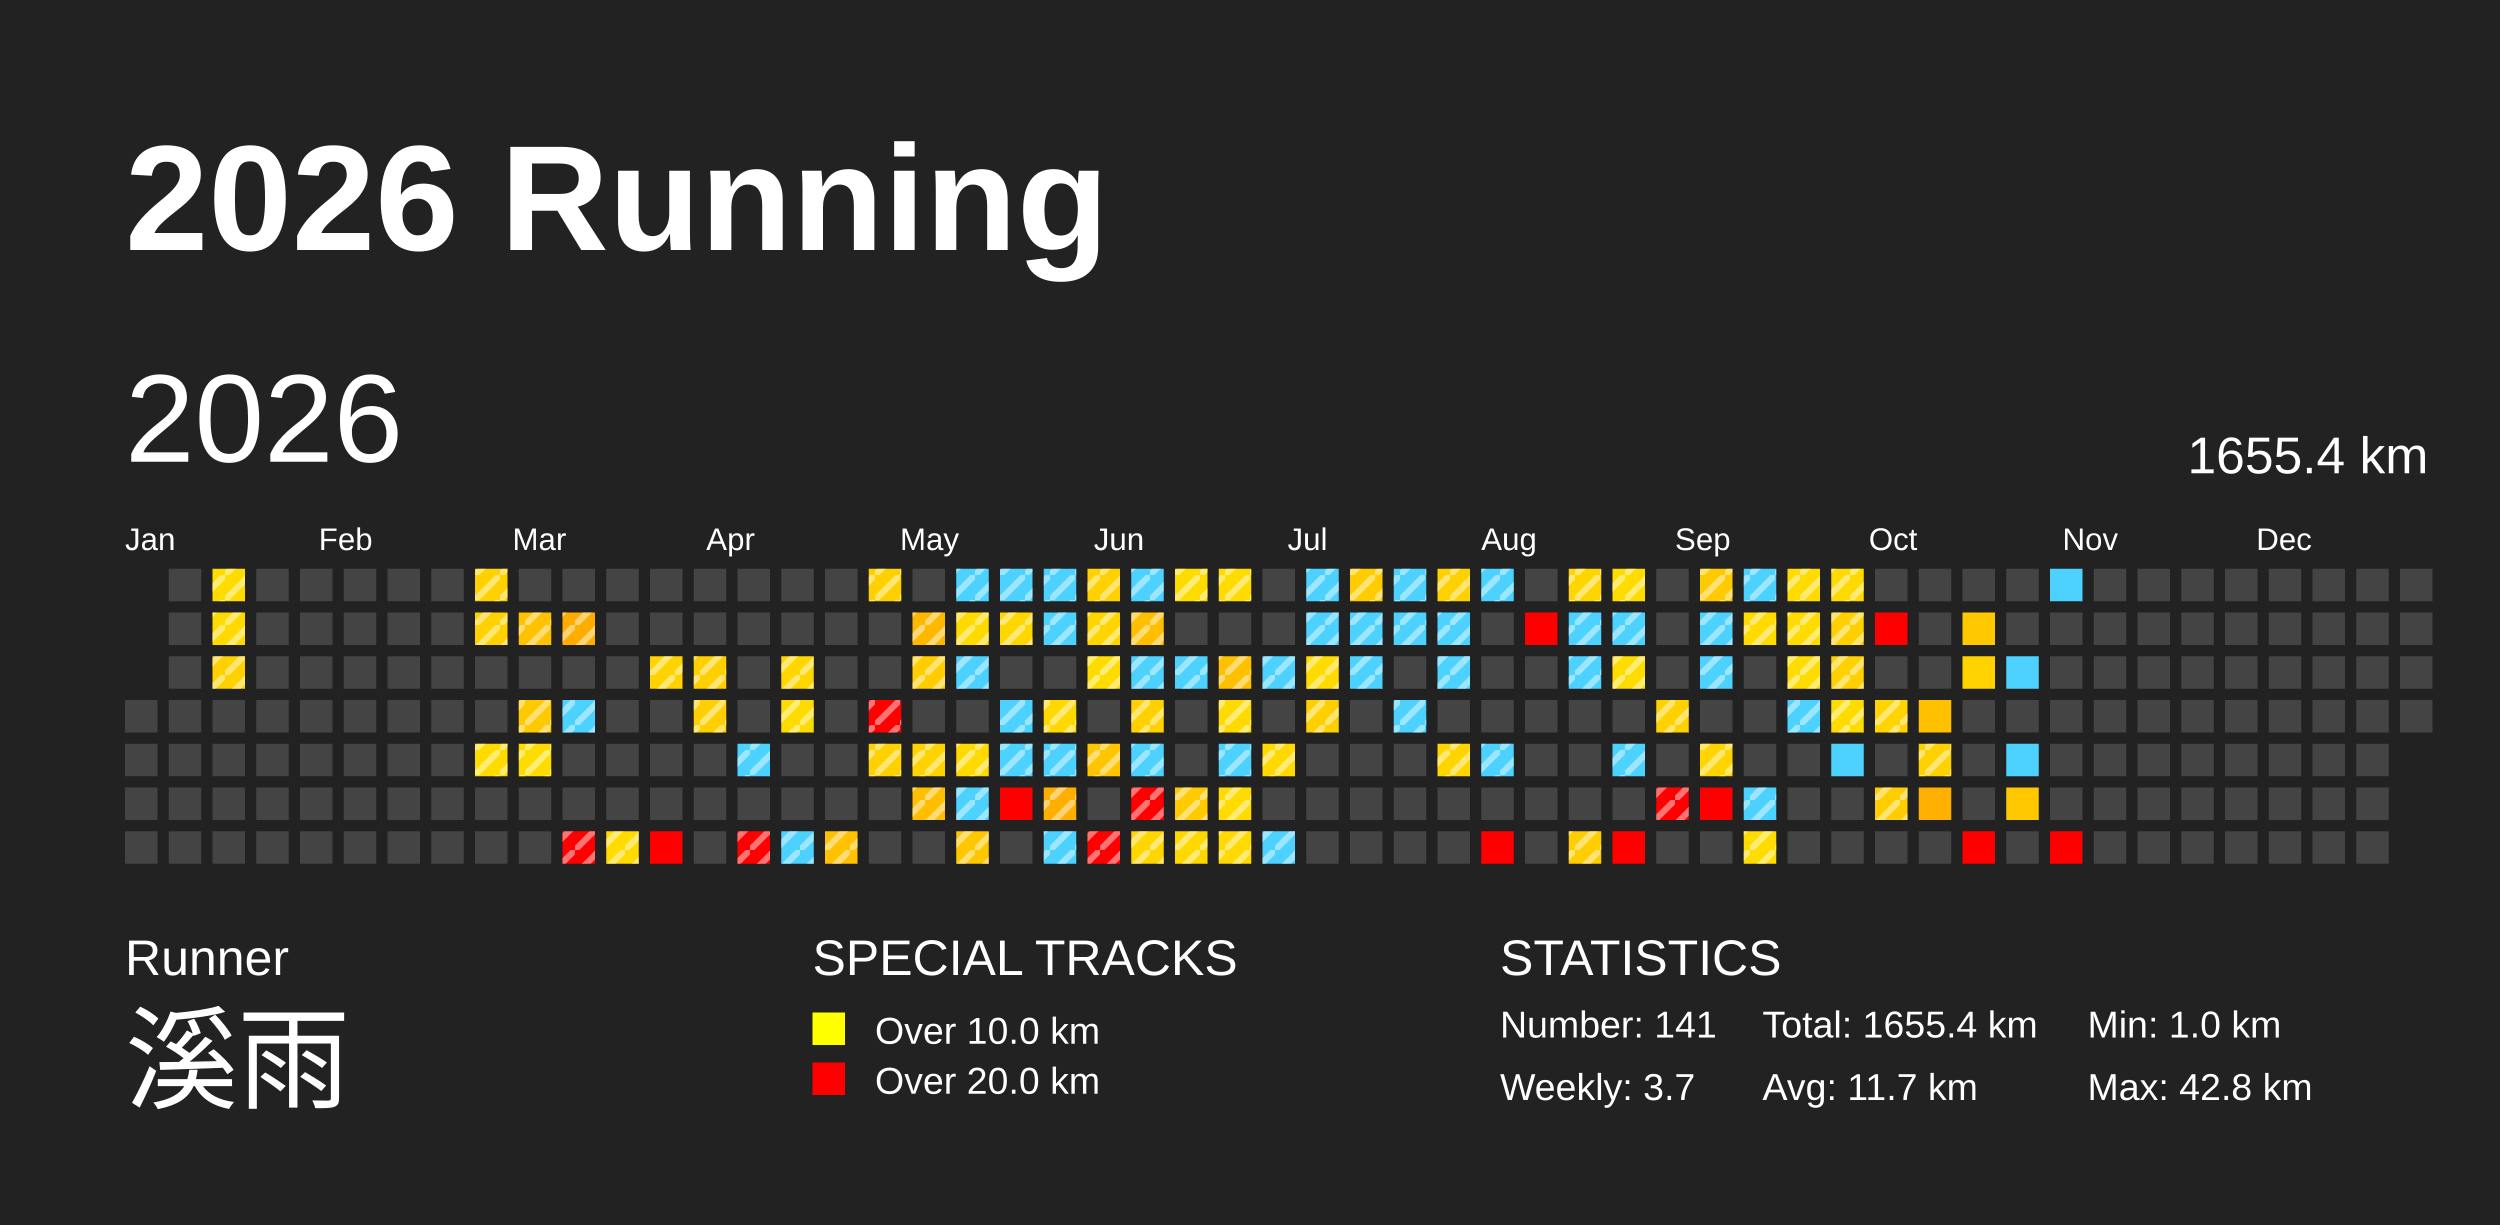
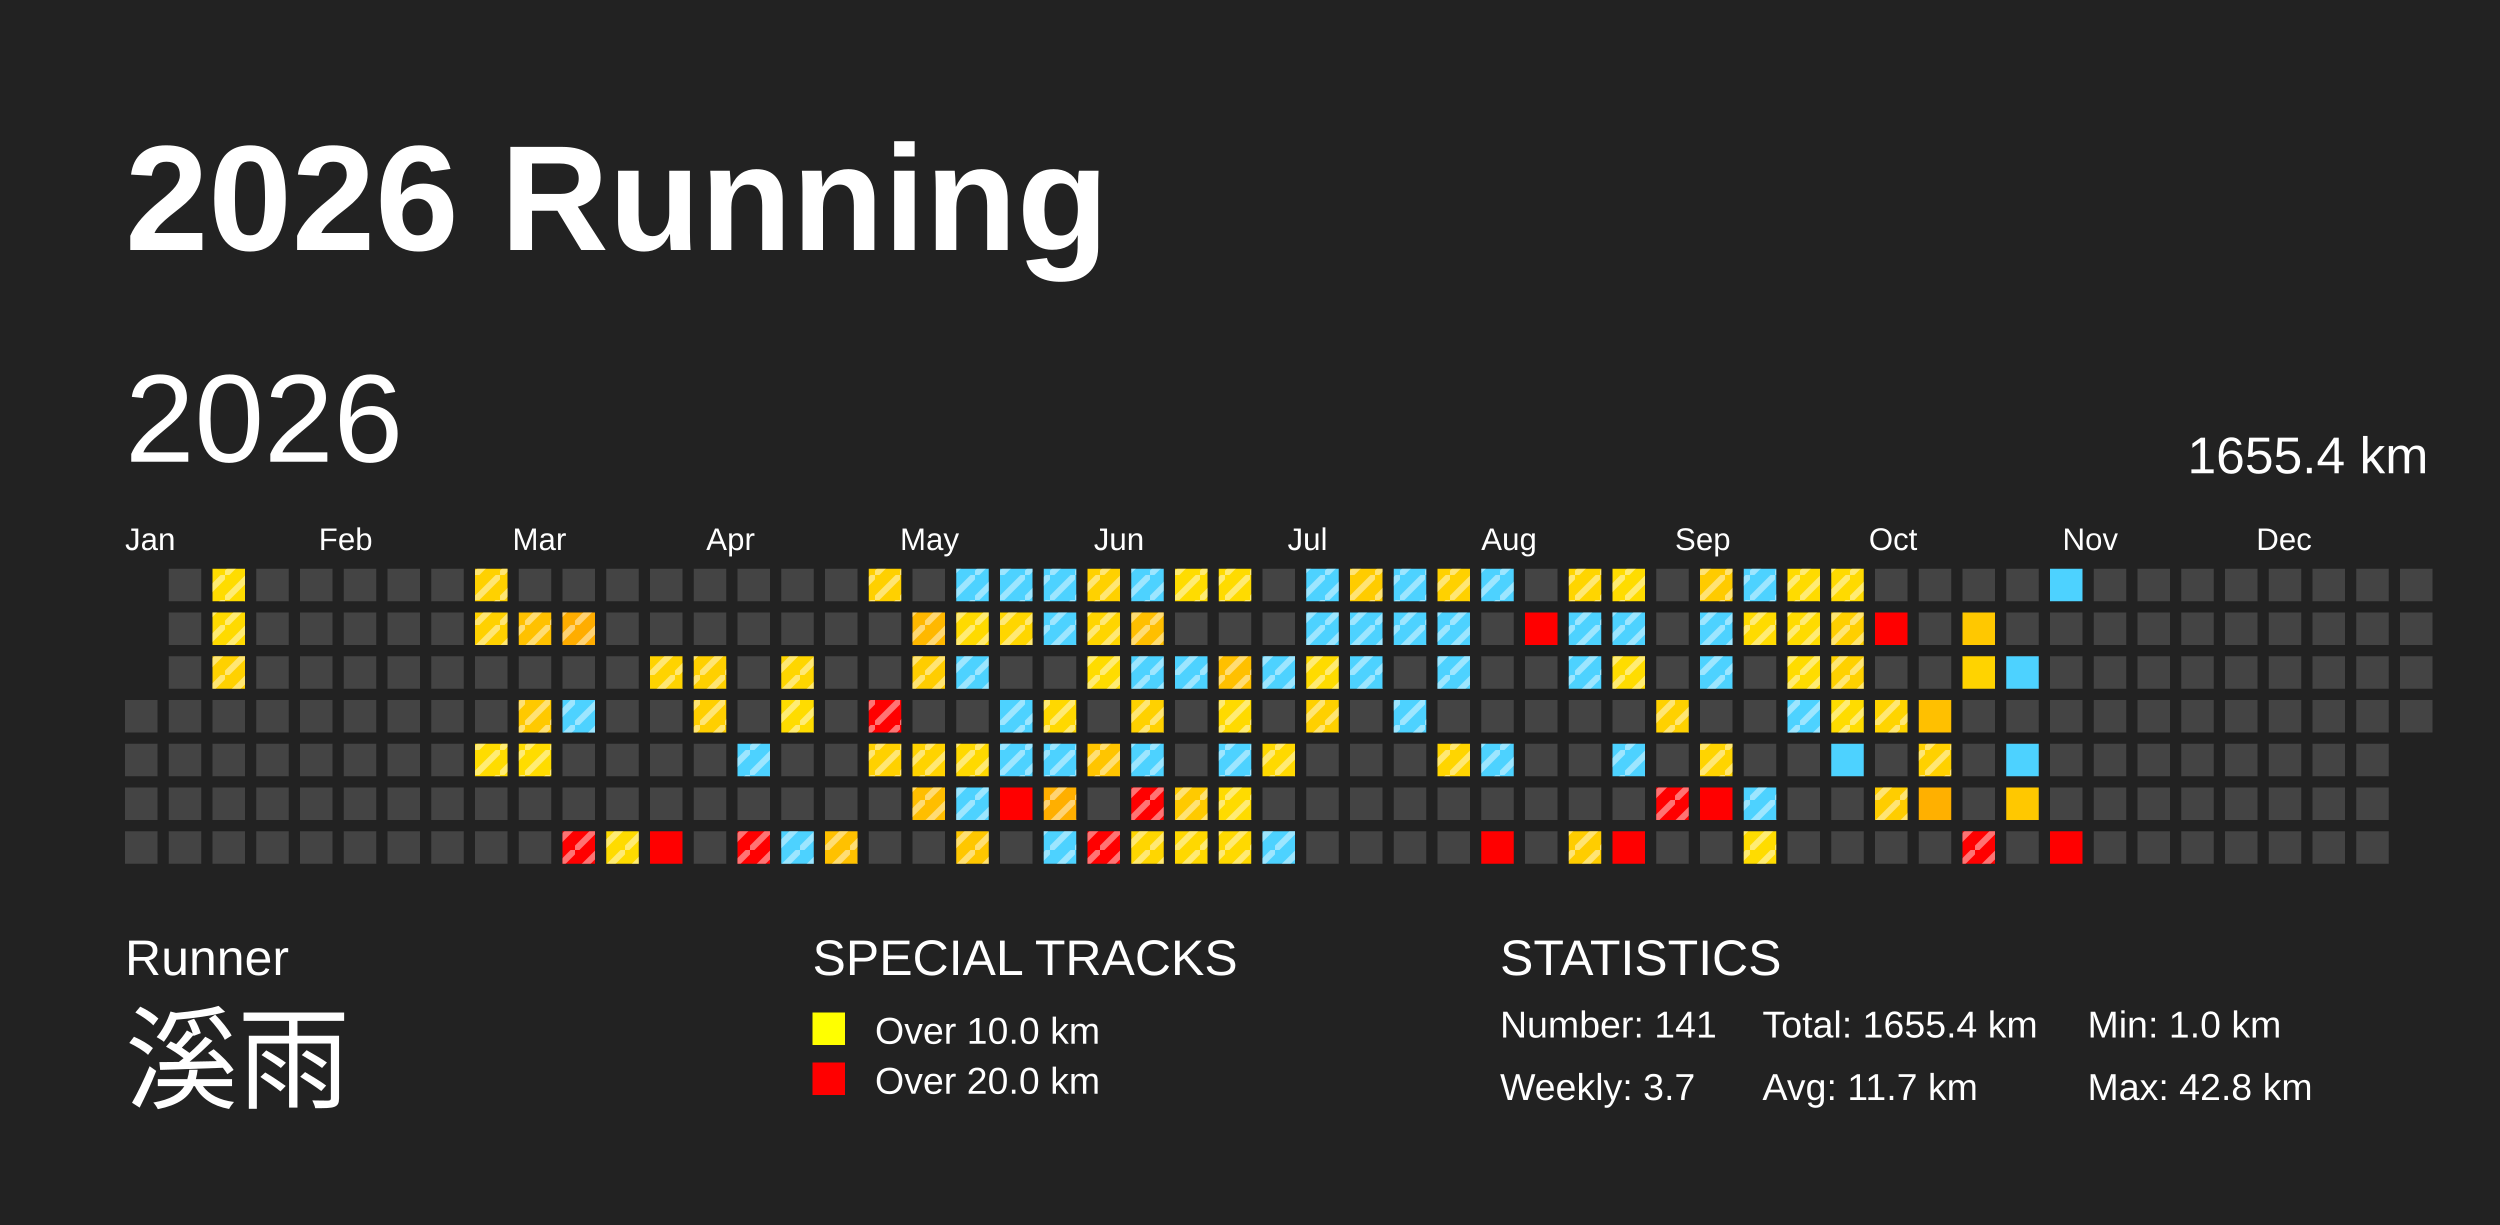
<svg xmlns="http://www.w3.org/2000/svg" baseProfile="full" height="98mm" version="1.1" viewBox="0,0,200,98" width="200mm">
  <defs>
    <pattern height="2" id="indoor-stripe" patternUnits="userSpaceOnUse" width="2">
      <line stroke="white" stroke-opacity="0.45" stroke-width="0.5" x1="0" x2="2" y1="2" y2="0" />
    </pattern>
  </defs>
  <rect fill="#222222" height="98" width="200" x="0" y="0" />
  <text fill="#FFFFFF" style="font-size:12px; font-family:Arial; font-weight:bold;" x="10" y="20">2026 Running</text>
  <text fill="#FFFFFF" style="font-size:4px; font-family:Arial" x="10" y="78">Runner</text>
  <text fill="#FFFFFF" style="font-size:9px; font-family:Arial" x="10" y="88">溪雨</text>
  <text fill="#FFFFFF" style="font-size:4px; font-family:Arial" x="65" y="78">SPECIAL TRACKS</text>
  <rect fill="yellow" height="2.6" width="2.6" x="65" y="81" />
  <text fill="#FFFFFF" style="font-size:3px; font-family:Arial" x="70" y="83.5">Over 10.0 km</text>
  <rect fill="red" height="2.6" width="2.6" x="65" y="85" />
  <text fill="#FFFFFF" style="font-size:3px; font-family:Arial" x="70" y="87.5">Over 20.0 km</text>
  <text fill="#FFFFFF" style="font-size:4px; font-family:Arial" x="120" y="78">STATISTICS</text>
  <text fill="#FFFFFF" style="font-size:3px; font-family:Arial" x="120" y="83">Number: 141</text>
  <text fill="#FFFFFF" style="font-size:3px; font-family:Arial" x="120" y="88">Weekly: 3.7</text>
  <text fill="#FFFFFF" style="font-size:3px; font-family:Arial" x="141" y="83">Total: 1655.4 km</text>
  <text fill="#FFFFFF" style="font-size:3px; font-family:Arial" x="141" y="88">Avg: 11.7 km</text>
  <text fill="#FFFFFF" style="font-size:3px; font-family:Arial" x="167" y="83">Min: 1.0 km</text>
  <text fill="#FFFFFF" style="font-size:3px; font-family:Arial" x="167" y="88">Max: 42.8 km</text>
  <text dominant-baseline="hanging" fill="#FFFFFF" style="font-size:10.0px; font-family:Arial;" x="10" y="30">2026</text>
  <text dominant-baseline="hanging" fill="#FFFFFF" style="font-size:4.125px; font-family:Arial;" x="175" y="35">1655.4 km</text>
  <text fill="#FFFFFF" style="font-size:2.5px; font-family:Arial" x="10.0" y="44">Jan</text>
  <text fill="#FFFFFF" style="font-size:2.5px; font-family:Arial" x="25.5" y="44">Feb</text>
  <text fill="#FFFFFF" style="font-size:2.5px; font-family:Arial" x="41.0" y="44">Mar</text>
  <text fill="#FFFFFF" style="font-size:2.5px; font-family:Arial" x="56.5" y="44">Apr</text>
  <text fill="#FFFFFF" style="font-size:2.5px; font-family:Arial" x="72.0" y="44">May</text>
  <text fill="#FFFFFF" style="font-size:2.5px; font-family:Arial" x="87.5" y="44">Jun</text>
  <text fill="#FFFFFF" style="font-size:2.5px; font-family:Arial" x="103.0" y="44">Jul</text>
  <text fill="#FFFFFF" style="font-size:2.5px; font-family:Arial" x="118.5" y="44">Aug</text>
  <text fill="#FFFFFF" style="font-size:2.5px; font-family:Arial" x="134.0" y="44">Sep</text>
  <text fill="#FFFFFF" style="font-size:2.5px; font-family:Arial" x="149.5" y="44">Oct</text>
  <text fill="#FFFFFF" style="font-size:2.5px; font-family:Arial" x="165.0" y="44">Nov</text>
  <text fill="#FFFFFF" style="font-size:2.5px; font-family:Arial" x="180.5" y="44">Dec</text>
  <rect fill="#444444" height="2.6" width="2.6" x="10.0" y="56.0" />
  <rect fill="#444444" height="2.6" width="2.6" x="10.0" y="59.5" />
  <rect fill="#444444" height="2.6" width="2.6" x="10.0" y="63.0" />
  <rect fill="#444444" height="2.6" width="2.6" x="10.0" y="66.5" />
  <rect fill="#444444" height="2.6" width="2.6" x="13.5" y="45.5" />
  <rect fill="#444444" height="2.6" width="2.6" x="13.5" y="49.0" />
  <rect fill="#444444" height="2.6" width="2.6" x="13.5" y="52.5" />
  <rect fill="#444444" height="2.6" width="2.6" x="13.5" y="56.0" />
  <rect fill="#444444" height="2.6" width="2.6" x="13.5" y="59.5" />
  <rect fill="#444444" height="2.6" width="2.6" x="13.5" y="63.0" />
  <rect fill="#444444" height="2.6" width="2.6" x="13.5" y="66.5" />
  <rect fill="#ffdc00" height="2.6" width="2.6" x="17.0" y="45.5" />
  <rect fill="url(#indoor-stripe)" height="2.6" style="pointer-events: none;" width="2.6" x="17.0" y="45.5" />
  <rect fill="#ffda00" height="2.6" width="2.6" x="17.0" y="49.0" />
  <rect fill="url(#indoor-stripe)" height="2.6" style="pointer-events: none;" width="2.6" x="17.0" y="49.0" />
  <rect fill="#ffd100" height="2.6" width="2.6" x="17.0" y="52.5" />
  <rect fill="url(#indoor-stripe)" height="2.6" style="pointer-events: none;" width="2.6" x="17.0" y="52.5" />
  <rect fill="#444444" height="2.6" width="2.6" x="17.0" y="56.0" />
  <rect fill="#444444" height="2.6" width="2.6" x="17.0" y="59.5" />
  <rect fill="#444444" height="2.6" width="2.6" x="17.0" y="63.0" />
  <rect fill="#444444" height="2.6" width="2.6" x="17.0" y="66.5" />
  <rect fill="#444444" height="2.6" width="2.6" x="20.5" y="45.5" />
  <rect fill="#444444" height="2.6" width="2.6" x="20.5" y="49.0" />
  <rect fill="#444444" height="2.6" width="2.6" x="20.5" y="52.5" />
  <rect fill="#444444" height="2.6" width="2.6" x="20.5" y="56.0" />
  <rect fill="#444444" height="2.6" width="2.6" x="20.5" y="59.5" />
  <rect fill="#444444" height="2.6" width="2.6" x="20.5" y="63.0" />
  <rect fill="#444444" height="2.6" width="2.6" x="20.5" y="66.5" />
  <rect fill="#444444" height="2.6" width="2.6" x="24.0" y="45.5" />
  <rect fill="#444444" height="2.6" width="2.6" x="24.0" y="49.0" />
  <rect fill="#444444" height="2.6" width="2.6" x="24.0" y="52.5" />
  <rect fill="#444444" height="2.6" width="2.6" x="24.0" y="56.0" />
  <rect fill="#444444" height="2.6" width="2.6" x="24.0" y="59.5" />
  <rect fill="#444444" height="2.6" width="2.6" x="24.0" y="63.0" />
  <rect fill="#444444" height="2.6" width="2.6" x="24.0" y="66.5" />
  <rect fill="#444444" height="2.6" width="2.6" x="27.5" y="45.5" />
  <rect fill="#444444" height="2.6" width="2.6" x="27.5" y="49.0" />
  <rect fill="#444444" height="2.6" width="2.6" x="27.5" y="52.5" />
  <rect fill="#444444" height="2.6" width="2.6" x="27.5" y="56.0" />
  <rect fill="#444444" height="2.6" width="2.6" x="27.5" y="59.5" />
  <rect fill="#444444" height="2.6" width="2.6" x="27.5" y="63.0" />
  <rect fill="#444444" height="2.6" width="2.6" x="27.5" y="66.5" />
  <rect fill="#444444" height="2.6" width="2.6" x="31.0" y="45.5" />
  <rect fill="#444444" height="2.6" width="2.6" x="31.0" y="49.0" />
  <rect fill="#444444" height="2.6" width="2.6" x="31.0" y="52.5" />
  <rect fill="#444444" height="2.6" width="2.6" x="31.0" y="56.0" />
  <rect fill="#444444" height="2.6" width="2.6" x="31.0" y="59.5" />
  <rect fill="#444444" height="2.6" width="2.6" x="31.0" y="63.0" />
  <rect fill="#444444" height="2.6" width="2.6" x="31.0" y="66.5" />
  <rect fill="#444444" height="2.6" width="2.6" x="34.5" y="45.5" />
  <rect fill="#444444" height="2.6" width="2.6" x="34.5" y="49.0" />
  <rect fill="#444444" height="2.6" width="2.6" x="34.5" y="52.5" />
  <rect fill="#444444" height="2.6" width="2.6" x="34.5" y="56.0" />
  <rect fill="#444444" height="2.6" width="2.6" x="34.5" y="59.5" />
  <rect fill="#444444" height="2.6" width="2.6" x="34.5" y="63.0" />
  <rect fill="#444444" height="2.6" width="2.6" x="34.5" y="66.5" />
  <rect fill="#ffd100" height="2.6" width="2.6" x="38.0" y="45.5" />
  <rect fill="url(#indoor-stripe)" height="2.6" style="pointer-events: none;" width="2.6" x="38.0" y="45.5" />
  <rect fill="#ffd100" height="2.6" width="2.6" x="38.0" y="49.0" />
  <rect fill="url(#indoor-stripe)" height="2.6" style="pointer-events: none;" width="2.6" x="38.0" y="49.0" />
  <rect fill="#444444" height="2.6" width="2.6" x="38.0" y="52.5" />
  <rect fill="#444444" height="2.6" width="2.6" x="38.0" y="56.0" />
  <rect fill="#ffdc00" height="2.6" width="2.6" x="38.0" y="59.5" />
  <rect fill="url(#indoor-stripe)" height="2.6" style="pointer-events: none;" width="2.6" x="38.0" y="59.5" />
  <rect fill="#444444" height="2.6" width="2.6" x="38.0" y="63.0" />
  <rect fill="#444444" height="2.6" width="2.6" x="38.0" y="66.5" />
  <rect fill="#444444" height="2.6" width="2.6" x="41.5" y="45.5" />
  <rect fill="#ffc100" height="2.6" width="2.6" x="41.5" y="49.0" />
  <rect fill="url(#indoor-stripe)" height="2.6" style="pointer-events: none;" width="2.6" x="41.5" y="49.0" />
  <rect fill="#444444" height="2.6" width="2.6" x="41.5" y="52.5" />
  <rect fill="#ffc900" height="2.6" width="2.6" x="41.5" y="56.0" />
  <rect fill="url(#indoor-stripe)" height="2.6" style="pointer-events: none;" width="2.6" x="41.5" y="56.0" />
  <rect fill="#ffdc00" height="2.6" width="2.6" x="41.5" y="59.5" />
  <rect fill="url(#indoor-stripe)" height="2.6" style="pointer-events: none;" width="2.6" x="41.5" y="59.5" />
  <rect fill="#444444" height="2.6" width="2.6" x="41.5" y="63.0" />
  <rect fill="#444444" height="2.6" width="2.6" x="41.5" y="66.5" />
  <rect fill="#444444" height="2.6" width="2.6" x="45.0" y="45.5" />
  <rect fill="#ffad00" height="2.6" width="2.6" x="45.0" y="49.0" />
  <rect fill="url(#indoor-stripe)" height="2.6" style="pointer-events: none;" width="2.6" x="45.0" y="49.0" />
  <rect fill="#444444" height="2.6" width="2.6" x="45.0" y="52.5" />
  <rect fill="#4dd2ff" height="2.6" width="2.6" x="45.0" y="56.0" />
  <rect fill="url(#indoor-stripe)" height="2.6" style="pointer-events: none;" width="2.6" x="45.0" y="56.0" />
  <rect fill="#444444" height="2.6" width="2.6" x="45.0" y="59.5" />
  <rect fill="#444444" height="2.6" width="2.6" x="45.0" y="63.0" />
  <rect fill="red" height="2.6" width="2.6" x="45.0" y="66.5" />
  <rect fill="url(#indoor-stripe)" height="2.6" style="pointer-events: none;" width="2.6" x="45.0" y="66.5" />
  <rect fill="#444444" height="2.6" width="2.6" x="48.5" y="45.5" />
  <rect fill="#444444" height="2.6" width="2.6" x="48.5" y="49.0" />
  <rect fill="#444444" height="2.6" width="2.6" x="48.5" y="52.5" />
  <rect fill="#444444" height="2.6" width="2.6" x="48.5" y="56.0" />
  <rect fill="#444444" height="2.6" width="2.6" x="48.5" y="59.5" />
  <rect fill="#444444" height="2.6" width="2.6" x="48.5" y="63.0" />
  <rect fill="#ffdb00" height="2.6" width="2.6" x="48.5" y="66.5" />
  <rect fill="url(#indoor-stripe)" height="2.6" style="pointer-events: none;" width="2.6" x="48.5" y="66.5" />
  <rect fill="#444444" height="2.6" width="2.6" x="52.0" y="45.5" />
  <rect fill="#444444" height="2.6" width="2.6" x="52.0" y="49.0" />
  <rect fill="#ffd300" height="2.6" width="2.6" x="52.0" y="52.5" />
  <rect fill="url(#indoor-stripe)" height="2.6" style="pointer-events: none;" width="2.6" x="52.0" y="52.5" />
  <rect fill="#444444" height="2.6" width="2.6" x="52.0" y="56.0" />
  <rect fill="#444444" height="2.6" width="2.6" x="52.0" y="59.5" />
  <rect fill="#444444" height="2.6" width="2.6" x="52.0" y="63.0" />
  <rect fill="red" height="2.6" width="2.6" x="52.0" y="66.5" />
  <rect fill="#444444" height="2.6" width="2.6" x="55.5" y="45.5" />
  <rect fill="#444444" height="2.6" width="2.6" x="55.5" y="49.0" />
  <rect fill="#ffd000" height="2.6" width="2.6" x="55.5" y="52.5" />
  <rect fill="url(#indoor-stripe)" height="2.6" style="pointer-events: none;" width="2.6" x="55.5" y="52.5" />
  <rect fill="#ffcf00" height="2.6" width="2.6" x="55.5" y="56.0" />
  <rect fill="url(#indoor-stripe)" height="2.6" style="pointer-events: none;" width="2.6" x="55.5" y="56.0" />
  <rect fill="#444444" height="2.6" width="2.6" x="55.5" y="59.5" />
  <rect fill="#444444" height="2.6" width="2.6" x="55.5" y="63.0" />
  <rect fill="#444444" height="2.6" width="2.6" x="55.5" y="66.5" />
  <rect fill="#444444" height="2.6" width="2.6" x="59.0" y="45.5" />
  <rect fill="#444444" height="2.6" width="2.6" x="59.0" y="49.0" />
  <rect fill="#444444" height="2.6" width="2.6" x="59.0" y="52.5" />
  <rect fill="#444444" height="2.6" width="2.6" x="59.0" y="56.0" />
  <rect fill="#4dd2ff" height="2.6" width="2.6" x="59.0" y="59.5" />
  <rect fill="url(#indoor-stripe)" height="2.6" style="pointer-events: none;" width="2.6" x="59.0" y="59.5" />
  <rect fill="#444444" height="2.6" width="2.6" x="59.0" y="63.0" />
  <rect fill="red" height="2.6" width="2.6" x="59.0" y="66.5" />
  <rect fill="url(#indoor-stripe)" height="2.6" style="pointer-events: none;" width="2.6" x="59.0" y="66.5" />
  <rect fill="#444444" height="2.6" width="2.6" x="62.5" y="45.5" />
  <rect fill="#444444" height="2.6" width="2.6" x="62.5" y="49.0" />
  <rect fill="#ffd600" height="2.6" width="2.6" x="62.5" y="52.5" />
  <rect fill="url(#indoor-stripe)" height="2.6" style="pointer-events: none;" width="2.6" x="62.5" y="52.5" />
  <rect fill="#ffdc00" height="2.6" width="2.6" x="62.5" y="56.0" />
  <rect fill="url(#indoor-stripe)" height="2.6" style="pointer-events: none;" width="2.6" x="62.5" y="56.0" />
  <rect fill="#444444" height="2.6" width="2.6" x="62.5" y="59.5" />
  <rect fill="#444444" height="2.6" width="2.6" x="62.5" y="63.0" />
  <rect fill="#4dd2ff" height="2.6" width="2.6" x="62.5" y="66.5" />
  <rect fill="url(#indoor-stripe)" height="2.6" style="pointer-events: none;" width="2.6" x="62.5" y="66.5" />
  <rect fill="#444444" height="2.6" width="2.6" x="66.0" y="45.5" />
  <rect fill="#444444" height="2.6" width="2.6" x="66.0" y="49.0" />
  <rect fill="#444444" height="2.6" width="2.6" x="66.0" y="52.5" />
  <rect fill="#444444" height="2.6" width="2.6" x="66.0" y="56.0" />
  <rect fill="#444444" height="2.6" width="2.6" x="66.0" y="59.5" />
  <rect fill="#444444" height="2.6" width="2.6" x="66.0" y="63.0" />
  <rect fill="#ffc100" height="2.6" width="2.6" x="66.0" y="66.5" />
  <rect fill="url(#indoor-stripe)" height="2.6" style="pointer-events: none;" width="2.6" x="66.0" y="66.5" />
  <rect fill="#ffd000" height="2.6" width="2.6" x="69.5" y="45.5" />
  <rect fill="url(#indoor-stripe)" height="2.6" style="pointer-events: none;" width="2.6" x="69.5" y="45.5" />
  <rect fill="#444444" height="2.6" width="2.6" x="69.5" y="49.0" />
  <rect fill="#444444" height="2.6" width="2.6" x="69.5" y="52.5" />
  <rect fill="red" height="2.6" width="2.6" x="69.5" y="56.0" />
  <rect fill="url(#indoor-stripe)" height="2.6" style="pointer-events: none;" width="2.6" x="69.5" y="56.0" />
  <rect fill="#ffd100" height="2.6" width="2.6" x="69.5" y="59.5" />
  <rect fill="url(#indoor-stripe)" height="2.6" style="pointer-events: none;" width="2.6" x="69.5" y="59.5" />
  <rect fill="#444444" height="2.6" width="2.6" x="69.5" y="63.0" />
  <rect fill="#444444" height="2.6" width="2.6" x="69.5" y="66.5" />
  <rect fill="#444444" height="2.6" width="2.6" x="73.0" y="45.5" />
  <rect fill="#ffb800" height="2.6" width="2.6" x="73.0" y="49.0" />
  <rect fill="url(#indoor-stripe)" height="2.6" style="pointer-events: none;" width="2.6" x="73.0" y="49.0" />
  <rect fill="#ffcd00" height="2.6" width="2.6" x="73.0" y="52.5" />
  <rect fill="url(#indoor-stripe)" height="2.6" style="pointer-events: none;" width="2.6" x="73.0" y="52.5" />
  <rect fill="#444444" height="2.6" width="2.6" x="73.0" y="56.0" />
  <rect fill="#ffd300" height="2.6" width="2.6" x="73.0" y="59.5" />
  <rect fill="url(#indoor-stripe)" height="2.6" style="pointer-events: none;" width="2.6" x="73.0" y="59.5" />
  <rect fill="#ffbe00" height="2.6" width="2.6" x="73.0" y="63.0" />
  <rect fill="url(#indoor-stripe)" height="2.6" style="pointer-events: none;" width="2.6" x="73.0" y="63.0" />
  <rect fill="#444444" height="2.6" width="2.6" x="73.0" y="66.5" />
  <rect fill="#4dd2ff" height="2.6" width="2.6" x="76.5" y="45.5" />
  <rect fill="url(#indoor-stripe)" height="2.6" style="pointer-events: none;" width="2.6" x="76.5" y="45.5" />
  <rect fill="#ffda00" height="2.6" width="2.6" x="76.5" y="49.0" />
  <rect fill="url(#indoor-stripe)" height="2.6" style="pointer-events: none;" width="2.6" x="76.5" y="49.0" />
  <rect fill="#4dd2ff" height="2.6" width="2.6" x="76.5" y="52.5" />
  <rect fill="url(#indoor-stripe)" height="2.6" style="pointer-events: none;" width="2.6" x="76.5" y="52.5" />
  <rect fill="#444444" height="2.6" width="2.6" x="76.5" y="56.0" />
  <rect fill="#ffd900" height="2.6" width="2.6" x="76.5" y="59.5" />
  <rect fill="url(#indoor-stripe)" height="2.6" style="pointer-events: none;" width="2.6" x="76.5" y="59.5" />
  <rect fill="#4dd2ff" height="2.6" width="2.6" x="76.5" y="63.0" />
  <rect fill="url(#indoor-stripe)" height="2.6" style="pointer-events: none;" width="2.6" x="76.5" y="63.0" />
  <rect fill="#ffc700" height="2.6" width="2.6" x="76.5" y="66.5" />
  <rect fill="url(#indoor-stripe)" height="2.6" style="pointer-events: none;" width="2.6" x="76.5" y="66.5" />
  <rect fill="#4dd2ff" height="2.6" width="2.6" x="80.0" y="45.5" />
  <rect fill="url(#indoor-stripe)" height="2.6" style="pointer-events: none;" width="2.6" x="80.0" y="45.5" />
  <rect fill="#ffd600" height="2.6" width="2.6" x="80.0" y="49.0" />
  <rect fill="url(#indoor-stripe)" height="2.6" style="pointer-events: none;" width="2.6" x="80.0" y="49.0" />
  <rect fill="#444444" height="2.6" width="2.6" x="80.0" y="52.5" />
  <rect fill="#4dd2ff" height="2.6" width="2.6" x="80.0" y="56.0" />
  <rect fill="url(#indoor-stripe)" height="2.6" style="pointer-events: none;" width="2.6" x="80.0" y="56.0" />
  <rect fill="#4dd2ff" height="2.6" width="2.6" x="80.0" y="59.5" />
  <rect fill="url(#indoor-stripe)" height="2.6" style="pointer-events: none;" width="2.6" x="80.0" y="59.5" />
  <rect fill="red" height="2.6" width="2.6" x="80.0" y="63.0" />
  <rect fill="#444444" height="2.6" width="2.6" x="80.0" y="66.5" />
  <rect fill="#4dd2ff" height="2.6" width="2.6" x="83.5" y="45.5" />
  <rect fill="url(#indoor-stripe)" height="2.6" style="pointer-events: none;" width="2.6" x="83.5" y="45.5" />
  <rect fill="#4dd2ff" height="2.6" width="2.6" x="83.5" y="49.0" />
  <rect fill="url(#indoor-stripe)" height="2.6" style="pointer-events: none;" width="2.6" x="83.5" y="49.0" />
  <rect fill="#444444" height="2.6" width="2.6" x="83.5" y="52.5" />
  <rect fill="#ffd800" height="2.6" width="2.6" x="83.5" y="56.0" />
  <rect fill="url(#indoor-stripe)" height="2.6" style="pointer-events: none;" width="2.6" x="83.5" y="56.0" />
  <rect fill="#4dd2ff" height="2.6" width="2.6" x="83.5" y="59.5" />
  <rect fill="url(#indoor-stripe)" height="2.6" style="pointer-events: none;" width="2.6" x="83.5" y="59.5" />
  <rect fill="#ffaf00" height="2.6" width="2.6" x="83.5" y="63.0" />
  <rect fill="url(#indoor-stripe)" height="2.6" style="pointer-events: none;" width="2.6" x="83.5" y="63.0" />
  <rect fill="#4dd2ff" height="2.6" width="2.6" x="83.5" y="66.5" />
  <rect fill="url(#indoor-stripe)" height="2.6" style="pointer-events: none;" width="2.6" x="83.5" y="66.5" />
  <rect fill="#ffd100" height="2.6" width="2.6" x="87.0" y="45.5" />
  <rect fill="url(#indoor-stripe)" height="2.6" style="pointer-events: none;" width="2.6" x="87.0" y="45.5" />
  <rect fill="#ffd500" height="2.6" width="2.6" x="87.0" y="49.0" />
  <rect fill="url(#indoor-stripe)" height="2.6" style="pointer-events: none;" width="2.6" x="87.0" y="49.0" />
  <rect fill="#ffdc00" height="2.6" width="2.6" x="87.0" y="52.5" />
  <rect fill="url(#indoor-stripe)" height="2.6" style="pointer-events: none;" width="2.6" x="87.0" y="52.5" />
  <rect fill="#444444" height="2.6" width="2.6" x="87.0" y="56.0" />
  <rect fill="#ffc500" height="2.6" width="2.6" x="87.0" y="59.5" />
  <rect fill="url(#indoor-stripe)" height="2.6" style="pointer-events: none;" width="2.6" x="87.0" y="59.5" />
  <rect fill="#444444" height="2.6" width="2.6" x="87.0" y="63.0" />
  <rect fill="red" height="2.6" width="2.6" x="87.0" y="66.5" />
  <rect fill="url(#indoor-stripe)" height="2.6" style="pointer-events: none;" width="2.6" x="87.0" y="66.5" />
  <rect fill="#4dd2ff" height="2.6" width="2.6" x="90.5" y="45.5" />
  <rect fill="url(#indoor-stripe)" height="2.6" style="pointer-events: none;" width="2.6" x="90.5" y="45.5" />
  <rect fill="#ffbf00" height="2.6" width="2.6" x="90.5" y="49.0" />
  <rect fill="url(#indoor-stripe)" height="2.6" style="pointer-events: none;" width="2.6" x="90.5" y="49.0" />
  <rect fill="#4dd2ff" height="2.6" width="2.6" x="90.5" y="52.5" />
  <rect fill="url(#indoor-stripe)" height="2.6" style="pointer-events: none;" width="2.6" x="90.5" y="52.5" />
  <rect fill="#ffd100" height="2.6" width="2.6" x="90.5" y="56.0" />
  <rect fill="url(#indoor-stripe)" height="2.6" style="pointer-events: none;" width="2.6" x="90.5" y="56.0" />
  <rect fill="#4dd2ff" height="2.6" width="2.6" x="90.5" y="59.5" />
  <rect fill="url(#indoor-stripe)" height="2.6" style="pointer-events: none;" width="2.6" x="90.5" y="59.5" />
  <rect fill="red" height="2.6" width="2.6" x="90.5" y="63.0" />
  <rect fill="url(#indoor-stripe)" height="2.6" style="pointer-events: none;" width="2.6" x="90.5" y="63.0" />
  <rect fill="#ffd600" height="2.6" width="2.6" x="90.5" y="66.5" />
  <rect fill="url(#indoor-stripe)" height="2.6" style="pointer-events: none;" width="2.6" x="90.5" y="66.5" />
  <rect fill="#ffdc00" height="2.6" width="2.6" x="94.0" y="45.5" />
  <rect fill="url(#indoor-stripe)" height="2.6" style="pointer-events: none;" width="2.6" x="94.0" y="45.5" />
  <rect fill="#444444" height="2.6" width="2.6" x="94.0" y="49.0" />
  <rect fill="#4dd2ff" height="2.6" width="2.6" x="94.0" y="52.5" />
  <rect fill="url(#indoor-stripe)" height="2.6" style="pointer-events: none;" width="2.6" x="94.0" y="52.5" />
  <rect fill="#444444" height="2.6" width="2.6" x="94.0" y="56.0" />
  <rect fill="#444444" height="2.6" width="2.6" x="94.0" y="59.5" />
  <rect fill="#ffca00" height="2.6" width="2.6" x="94.0" y="63.0" />
  <rect fill="url(#indoor-stripe)" height="2.6" style="pointer-events: none;" width="2.6" x="94.0" y="63.0" />
  <rect fill="#ffd800" height="2.6" width="2.6" x="94.0" y="66.5" />
  <rect fill="url(#indoor-stripe)" height="2.6" style="pointer-events: none;" width="2.6" x="94.0" y="66.5" />
  <rect fill="#ffdb00" height="2.6" width="2.6" x="97.5" y="45.5" />
  <rect fill="url(#indoor-stripe)" height="2.6" style="pointer-events: none;" width="2.6" x="97.5" y="45.5" />
  <rect fill="#444444" height="2.6" width="2.6" x="97.5" y="49.0" />
  <rect fill="#ffc000" height="2.6" width="2.6" x="97.5" y="52.5" />
  <rect fill="url(#indoor-stripe)" height="2.6" style="pointer-events: none;" width="2.6" x="97.5" y="52.5" />
  <rect fill="#ffda00" height="2.6" width="2.6" x="97.5" y="56.0" />
  <rect fill="url(#indoor-stripe)" height="2.6" style="pointer-events: none;" width="2.6" x="97.5" y="56.0" />
  <rect fill="#4dd2ff" height="2.6" width="2.6" x="97.5" y="59.5" />
  <rect fill="url(#indoor-stripe)" height="2.6" style="pointer-events: none;" width="2.6" x="97.5" y="59.5" />
  <rect fill="#ffdb00" height="2.6" width="2.6" x="97.5" y="63.0" />
  <rect fill="url(#indoor-stripe)" height="2.6" style="pointer-events: none;" width="2.6" x="97.5" y="63.0" />
  <rect fill="#ffd900" height="2.6" width="2.6" x="97.5" y="66.5" />
  <rect fill="url(#indoor-stripe)" height="2.6" style="pointer-events: none;" width="2.6" x="97.5" y="66.5" />
  <rect fill="#444444" height="2.6" width="2.6" x="101.0" y="45.5" />
  <rect fill="#444444" height="2.6" width="2.6" x="101.0" y="49.0" />
  <rect fill="#4dd2ff" height="2.6" width="2.6" x="101.0" y="52.5" />
  <rect fill="url(#indoor-stripe)" height="2.6" style="pointer-events: none;" width="2.6" x="101.0" y="52.5" />
  <rect fill="#444444" height="2.6" width="2.6" x="101.0" y="56.0" />
  <rect fill="#ffd900" height="2.6" width="2.6" x="101.0" y="59.5" />
  <rect fill="url(#indoor-stripe)" height="2.6" style="pointer-events: none;" width="2.6" x="101.0" y="59.5" />
  <rect fill="#444444" height="2.6" width="2.6" x="101.0" y="63.0" />
  <rect fill="#4dd2ff" height="2.6" width="2.6" x="101.0" y="66.5" />
  <rect fill="url(#indoor-stripe)" height="2.6" style="pointer-events: none;" width="2.6" x="101.0" y="66.5" />
  <rect fill="#4dd2ff" height="2.6" width="2.6" x="104.5" y="45.5" />
  <rect fill="url(#indoor-stripe)" height="2.6" style="pointer-events: none;" width="2.6" x="104.5" y="45.5" />
  <rect fill="#4dd2ff" height="2.6" width="2.6" x="104.5" y="49.0" />
  <rect fill="url(#indoor-stripe)" height="2.6" style="pointer-events: none;" width="2.6" x="104.5" y="49.0" />
  <rect fill="#ffdb00" height="2.6" width="2.6" x="104.5" y="52.5" />
  <rect fill="url(#indoor-stripe)" height="2.6" style="pointer-events: none;" width="2.6" x="104.5" y="52.5" />
  <rect fill="#ffd000" height="2.6" width="2.6" x="104.5" y="56.0" />
  <rect fill="url(#indoor-stripe)" height="2.6" style="pointer-events: none;" width="2.6" x="104.5" y="56.0" />
  <rect fill="#444444" height="2.6" width="2.6" x="104.5" y="59.5" />
  <rect fill="#444444" height="2.6" width="2.6" x="104.5" y="63.0" />
  <rect fill="#444444" height="2.6" width="2.6" x="104.5" y="66.5" />
  <rect fill="#ffcc00" height="2.6" width="2.6" x="108.0" y="45.5" />
  <rect fill="url(#indoor-stripe)" height="2.6" style="pointer-events: none;" width="2.6" x="108.0" y="45.5" />
  <rect fill="#4dd2ff" height="2.6" width="2.6" x="108.0" y="49.0" />
  <rect fill="url(#indoor-stripe)" height="2.6" style="pointer-events: none;" width="2.6" x="108.0" y="49.0" />
  <rect fill="#4dd2ff" height="2.6" width="2.6" x="108.0" y="52.5" />
  <rect fill="url(#indoor-stripe)" height="2.6" style="pointer-events: none;" width="2.6" x="108.0" y="52.5" />
  <rect fill="#444444" height="2.6" width="2.6" x="108.0" y="56.0" />
  <rect fill="#444444" height="2.6" width="2.6" x="108.0" y="59.5" />
  <rect fill="#444444" height="2.6" width="2.6" x="108.0" y="63.0" />
  <rect fill="#444444" height="2.6" width="2.6" x="108.0" y="66.5" />
  <rect fill="#4dd2ff" height="2.6" width="2.6" x="111.5" y="45.5" />
  <rect fill="url(#indoor-stripe)" height="2.6" style="pointer-events: none;" width="2.6" x="111.5" y="45.5" />
  <rect fill="#4dd2ff" height="2.6" width="2.6" x="111.5" y="49.0" />
  <rect fill="url(#indoor-stripe)" height="2.6" style="pointer-events: none;" width="2.6" x="111.5" y="49.0" />
  <rect fill="#444444" height="2.6" width="2.6" x="111.5" y="52.5" />
  <rect fill="#4dd2ff" height="2.6" width="2.6" x="111.5" y="56.0" />
  <rect fill="url(#indoor-stripe)" height="2.6" style="pointer-events: none;" width="2.6" x="111.5" y="56.0" />
  <rect fill="#444444" height="2.6" width="2.6" x="111.5" y="59.5" />
  <rect fill="#444444" height="2.6" width="2.6" x="111.5" y="63.0" />
  <rect fill="#444444" height="2.6" width="2.6" x="111.5" y="66.5" />
  <rect fill="#ffd100" height="2.6" width="2.6" x="115.0" y="45.5" />
  <rect fill="url(#indoor-stripe)" height="2.6" style="pointer-events: none;" width="2.6" x="115.0" y="45.5" />
  <rect fill="#4dd2ff" height="2.6" width="2.6" x="115.0" y="49.0" />
  <rect fill="url(#indoor-stripe)" height="2.6" style="pointer-events: none;" width="2.6" x="115.0" y="49.0" />
  <rect fill="#4dd2ff" height="2.6" width="2.6" x="115.0" y="52.5" />
  <rect fill="url(#indoor-stripe)" height="2.6" style="pointer-events: none;" width="2.6" x="115.0" y="52.5" />
  <rect fill="#444444" height="2.6" width="2.6" x="115.0" y="56.0" />
  <rect fill="#ffd500" height="2.6" width="2.6" x="115.0" y="59.5" />
  <rect fill="url(#indoor-stripe)" height="2.6" style="pointer-events: none;" width="2.6" x="115.0" y="59.5" />
  <rect fill="#444444" height="2.6" width="2.6" x="115.0" y="63.0" />
  <rect fill="#444444" height="2.6" width="2.6" x="115.0" y="66.5" />
  <rect fill="#4dd2ff" height="2.6" width="2.6" x="118.5" y="45.5" />
  <rect fill="url(#indoor-stripe)" height="2.6" style="pointer-events: none;" width="2.6" x="118.5" y="45.5" />
  <rect fill="#444444" height="2.6" width="2.6" x="118.5" y="49.0" />
  <rect fill="#444444" height="2.6" width="2.6" x="118.5" y="52.5" />
  <rect fill="#444444" height="2.6" width="2.6" x="118.5" y="56.0" />
  <rect fill="#4dd2ff" height="2.6" width="2.6" x="118.5" y="59.5" />
  <rect fill="url(#indoor-stripe)" height="2.6" style="pointer-events: none;" width="2.6" x="118.5" y="59.5" />
  <rect fill="#444444" height="2.6" width="2.6" x="118.5" y="63.0" />
  <rect fill="red" height="2.6" width="2.6" x="118.5" y="66.5" />
  <rect fill="#444444" height="2.6" width="2.6" x="122.0" y="45.5" />
  <rect fill="red" height="2.6" width="2.6" x="122.0" y="49.0" />
  <rect fill="#444444" height="2.6" width="2.6" x="122.0" y="52.5" />
  <rect fill="#444444" height="2.6" width="2.6" x="122.0" y="56.0" />
  <rect fill="#444444" height="2.6" width="2.6" x="122.0" y="59.5" />
  <rect fill="#444444" height="2.6" width="2.6" x="122.0" y="63.0" />
  <rect fill="#444444" height="2.6" width="2.6" x="122.0" y="66.5" />
  <rect fill="#ffd500" height="2.6" width="2.6" x="125.5" y="45.5" />
  <rect fill="url(#indoor-stripe)" height="2.6" style="pointer-events: none;" width="2.6" x="125.5" y="45.5" />
  <rect fill="#4dd2ff" height="2.6" width="2.6" x="125.5" y="49.0" />
  <rect fill="url(#indoor-stripe)" height="2.6" style="pointer-events: none;" width="2.6" x="125.5" y="49.0" />
  <rect fill="#4dd2ff" height="2.6" width="2.6" x="125.5" y="52.5" />
  <rect fill="url(#indoor-stripe)" height="2.6" style="pointer-events: none;" width="2.6" x="125.5" y="52.5" />
  <rect fill="#444444" height="2.6" width="2.6" x="125.5" y="56.0" />
  <rect fill="#444444" height="2.6" width="2.6" x="125.5" y="59.5" />
  <rect fill="#444444" height="2.6" width="2.6" x="125.5" y="63.0" />
  <rect fill="#ffcd00" height="2.6" width="2.6" x="125.5" y="66.5" />
  <rect fill="url(#indoor-stripe)" height="2.6" style="pointer-events: none;" width="2.6" x="125.5" y="66.5" />
  <rect fill="#ffdc00" height="2.6" width="2.6" x="129.0" y="45.5" />
  <rect fill="url(#indoor-stripe)" height="2.6" style="pointer-events: none;" width="2.6" x="129.0" y="45.5" />
  <rect fill="#4dd2ff" height="2.6" width="2.6" x="129.0" y="49.0" />
  <rect fill="url(#indoor-stripe)" height="2.6" style="pointer-events: none;" width="2.6" x="129.0" y="49.0" />
  <rect fill="#ffdc00" height="2.6" width="2.6" x="129.0" y="52.5" />
  <rect fill="url(#indoor-stripe)" height="2.6" style="pointer-events: none;" width="2.6" x="129.0" y="52.5" />
  <rect fill="#444444" height="2.6" width="2.6" x="129.0" y="56.0" />
  <rect fill="#4dd2ff" height="2.6" width="2.6" x="129.0" y="59.5" />
  <rect fill="url(#indoor-stripe)" height="2.6" style="pointer-events: none;" width="2.6" x="129.0" y="59.5" />
  <rect fill="#444444" height="2.6" width="2.6" x="129.0" y="63.0" />
  <rect fill="red" height="2.6" width="2.6" x="129.0" y="66.5" />
  <rect fill="#444444" height="2.6" width="2.6" x="132.5" y="45.5" />
  <rect fill="#444444" height="2.6" width="2.6" x="132.5" y="49.0" />
  <rect fill="#444444" height="2.6" width="2.6" x="132.5" y="52.5" />
  <rect fill="#ffd100" height="2.6" width="2.6" x="132.5" y="56.0" />
  <rect fill="url(#indoor-stripe)" height="2.6" style="pointer-events: none;" width="2.6" x="132.5" y="56.0" />
  <rect fill="#444444" height="2.6" width="2.6" x="132.5" y="59.5" />
  <rect fill="red" height="2.6" width="2.6" x="132.5" y="63.0" />
  <rect fill="url(#indoor-stripe)" height="2.6" style="pointer-events: none;" width="2.6" x="132.5" y="63.0" />
  <rect fill="#444444" height="2.6" width="2.6" x="132.5" y="66.5" />
  <rect fill="#ffcb00" height="2.6" width="2.6" x="136.0" y="45.5" />
  <rect fill="url(#indoor-stripe)" height="2.6" style="pointer-events: none;" width="2.6" x="136.0" y="45.5" />
  <rect fill="#4dd2ff" height="2.6" width="2.6" x="136.0" y="49.0" />
  <rect fill="url(#indoor-stripe)" height="2.6" style="pointer-events: none;" width="2.6" x="136.0" y="49.0" />
  <rect fill="#4dd2ff" height="2.6" width="2.6" x="136.0" y="52.5" />
  <rect fill="url(#indoor-stripe)" height="2.6" style="pointer-events: none;" width="2.6" x="136.0" y="52.5" />
  <rect fill="#444444" height="2.6" width="2.6" x="136.0" y="56.0" />
  <rect fill="#ffd400" height="2.6" width="2.6" x="136.0" y="59.5" />
  <rect fill="url(#indoor-stripe)" height="2.6" style="pointer-events: none;" width="2.6" x="136.0" y="59.5" />
  <rect fill="red" height="2.6" width="2.6" x="136.0" y="63.0" />
  <rect fill="#444444" height="2.6" width="2.6" x="136.0" y="66.5" />
  <rect fill="#4dd2ff" height="2.6" width="2.6" x="139.5" y="45.5" />
  <rect fill="url(#indoor-stripe)" height="2.6" style="pointer-events: none;" width="2.6" x="139.5" y="45.5" />
  <rect fill="#ffdb00" height="2.6" width="2.6" x="139.5" y="49.0" />
  <rect fill="url(#indoor-stripe)" height="2.6" style="pointer-events: none;" width="2.6" x="139.5" y="49.0" />
  <rect fill="#444444" height="2.6" width="2.6" x="139.5" y="52.5" />
  <rect fill="#444444" height="2.6" width="2.6" x="139.5" y="56.0" />
  <rect fill="#444444" height="2.6" width="2.6" x="139.5" y="59.5" />
  <rect fill="#4dd2ff" height="2.6" width="2.6" x="139.5" y="63.0" />
  <rect fill="url(#indoor-stripe)" height="2.6" style="pointer-events: none;" width="2.6" x="139.5" y="63.0" />
  <rect fill="#ffdc00" height="2.6" width="2.6" x="139.5" y="66.5" />
  <rect fill="url(#indoor-stripe)" height="2.6" style="pointer-events: none;" width="2.6" x="139.5" y="66.5" />
  <rect fill="#ffdb00" height="2.6" width="2.6" x="143.0" y="45.5" />
  <rect fill="url(#indoor-stripe)" height="2.6" style="pointer-events: none;" width="2.6" x="143.0" y="45.5" />
  <rect fill="#ffdb00" height="2.6" width="2.6" x="143.0" y="49.0" />
  <rect fill="url(#indoor-stripe)" height="2.6" style="pointer-events: none;" width="2.6" x="143.0" y="49.0" />
  <rect fill="#ffdc00" height="2.6" width="2.6" x="143.0" y="52.5" />
  <rect fill="url(#indoor-stripe)" height="2.6" style="pointer-events: none;" width="2.6" x="143.0" y="52.5" />
  <rect fill="#4dd2ff" height="2.6" width="2.6" x="143.0" y="56.0" />
  <rect fill="url(#indoor-stripe)" height="2.6" style="pointer-events: none;" width="2.6" x="143.0" y="56.0" />
  <rect fill="#444444" height="2.6" width="2.6" x="143.0" y="59.5" />
  <rect fill="#444444" height="2.6" width="2.6" x="143.0" y="63.0" />
  <rect fill="#444444" height="2.6" width="2.6" x="143.0" y="66.5" />
  <rect fill="#ffda00" height="2.6" width="2.6" x="146.5" y="45.5" />
  <rect fill="url(#indoor-stripe)" height="2.6" style="pointer-events: none;" width="2.6" x="146.5" y="45.5" />
  <rect fill="#ffcf00" height="2.6" width="2.6" x="146.5" y="49.0" />
  <rect fill="url(#indoor-stripe)" height="2.6" style="pointer-events: none;" width="2.6" x="146.5" y="49.0" />
  <rect fill="#ffd100" height="2.6" width="2.6" x="146.5" y="52.5" />
  <rect fill="url(#indoor-stripe)" height="2.6" style="pointer-events: none;" width="2.6" x="146.5" y="52.5" />
  <rect fill="#ffdc00" height="2.6" width="2.6" x="146.5" y="56.0" />
  <rect fill="url(#indoor-stripe)" height="2.6" style="pointer-events: none;" width="2.6" x="146.5" y="56.0" />
  <rect fill="#4dd2ff" height="2.6" width="2.6" x="146.5" y="59.5" />
  <rect fill="#444444" height="2.6" width="2.6" x="146.5" y="63.0" />
  <rect fill="#444444" height="2.6" width="2.6" x="146.5" y="66.5" />
  <rect fill="#444444" height="2.6" width="2.6" x="150.0" y="45.5" />
  <rect fill="red" height="2.6" width="2.6" x="150.0" y="49.0" />
  <rect fill="#444444" height="2.6" width="2.6" x="150.0" y="52.5" />
  <rect fill="#ffd400" height="2.6" width="2.6" x="150.0" y="56.0" />
  <rect fill="url(#indoor-stripe)" height="2.6" style="pointer-events: none;" width="2.6" x="150.0" y="56.0" />
  <rect fill="#444444" height="2.6" width="2.6" x="150.0" y="59.5" />
  <rect fill="#ffcd00" height="2.6" width="2.6" x="150.0" y="63.0" />
  <rect fill="url(#indoor-stripe)" height="2.6" style="pointer-events: none;" width="2.6" x="150.0" y="63.0" />
  <rect fill="#444444" height="2.6" width="2.6" x="150.0" y="66.5" />
  <rect fill="#444444" height="2.6" width="2.6" x="153.5" y="45.5" />
  <rect fill="#444444" height="2.6" width="2.6" x="153.5" y="49.0" />
  <rect fill="#444444" height="2.6" width="2.6" x="153.5" y="52.5" />
  <rect fill="#ffc000" height="2.6" width="2.6" x="153.5" y="56.0" />
  <rect fill="#ffd100" height="2.6" width="2.6" x="153.5" y="59.5" />
  <rect fill="url(#indoor-stripe)" height="2.6" style="pointer-events: none;" width="2.6" x="153.5" y="59.5" />
  <rect fill="#ffb000" height="2.6" width="2.6" x="153.5" y="63.0" />
  <rect fill="#444444" height="2.6" width="2.6" x="153.5" y="66.5" />
  <rect fill="#444444" height="2.6" width="2.6" x="157.0" y="45.5" />
  <rect fill="#ffc800" height="2.6" width="2.6" x="157.0" y="49.0" />
  <rect fill="#ffd300" height="2.6" width="2.6" x="157.0" y="52.5" />
  <rect fill="#444444" height="2.6" width="2.6" x="157.0" y="56.0" />
  <rect fill="#444444" height="2.6" width="2.6" x="157.0" y="59.5" />
  <rect fill="#444444" height="2.6" width="2.6" x="157.0" y="63.0" />
  <rect fill="red" height="2.6" width="2.6" x="157.0" y="66.5" />
+   <rect fill="url(#indoor-stripe)" height="2.6" style="pointer-events: none;" width="2.6" x="157.0" y="66.5" />
  <rect fill="#444444" height="2.6" width="2.6" x="160.5" y="45.5" />
  <rect fill="#444444" height="2.6" width="2.6" x="160.5" y="49.0" />
  <rect fill="#4dd2ff" height="2.6" width="2.6" x="160.5" y="52.5" />
  <rect fill="#444444" height="2.6" width="2.6" x="160.5" y="56.0" />
  <rect fill="#4dd2ff" height="2.6" width="2.6" x="160.5" y="59.5" />
  <rect fill="#ffc800" height="2.6" width="2.6" x="160.5" y="63.0" />
  <rect fill="#444444" height="2.6" width="2.6" x="160.5" y="66.5" />
  <rect fill="#4dd2ff" height="2.6" width="2.6" x="164.0" y="45.5" />
  <rect fill="#444444" height="2.6" width="2.6" x="164.0" y="49.0" />
  <rect fill="#444444" height="2.6" width="2.6" x="164.0" y="52.5" />
  <rect fill="#444444" height="2.6" width="2.6" x="164.0" y="56.0" />
  <rect fill="#444444" height="2.6" width="2.6" x="164.0" y="59.5" />
  <rect fill="#444444" height="2.6" width="2.6" x="164.0" y="63.0" />
  <rect fill="red" height="2.6" width="2.6" x="164.0" y="66.5" />
  <rect fill="#444444" height="2.6" width="2.6" x="167.5" y="45.5" />
  <rect fill="#444444" height="2.6" width="2.6" x="167.5" y="49.0" />
  <rect fill="#444444" height="2.6" width="2.6" x="167.5" y="52.5" />
  <rect fill="#444444" height="2.6" width="2.6" x="167.5" y="56.0" />
  <rect fill="#444444" height="2.6" width="2.6" x="167.5" y="59.5" />
  <rect fill="#444444" height="2.6" width="2.6" x="167.5" y="63.0" />
  <rect fill="#444444" height="2.6" width="2.6" x="167.5" y="66.5" />
  <rect fill="#444444" height="2.6" width="2.6" x="171.0" y="45.5" />
  <rect fill="#444444" height="2.6" width="2.6" x="171.0" y="49.0" />
  <rect fill="#444444" height="2.6" width="2.6" x="171.0" y="52.5" />
  <rect fill="#444444" height="2.6" width="2.6" x="171.0" y="56.0" />
  <rect fill="#444444" height="2.6" width="2.6" x="171.0" y="59.5" />
  <rect fill="#444444" height="2.6" width="2.6" x="171.0" y="63.0" />
  <rect fill="#444444" height="2.6" width="2.6" x="171.0" y="66.5" />
  <rect fill="#444444" height="2.6" width="2.6" x="174.5" y="45.5" />
  <rect fill="#444444" height="2.6" width="2.6" x="174.5" y="49.0" />
  <rect fill="#444444" height="2.6" width="2.6" x="174.5" y="52.5" />
  <rect fill="#444444" height="2.6" width="2.6" x="174.5" y="56.0" />
  <rect fill="#444444" height="2.6" width="2.6" x="174.5" y="59.5" />
  <rect fill="#444444" height="2.6" width="2.6" x="174.5" y="63.0" />
  <rect fill="#444444" height="2.6" width="2.6" x="174.5" y="66.5" />
  <rect fill="#444444" height="2.6" width="2.6" x="178.0" y="45.5" />
  <rect fill="#444444" height="2.6" width="2.6" x="178.0" y="49.0" />
  <rect fill="#444444" height="2.6" width="2.6" x="178.0" y="52.5" />
  <rect fill="#444444" height="2.6" width="2.6" x="178.0" y="56.0" />
  <rect fill="#444444" height="2.6" width="2.6" x="178.0" y="59.5" />
  <rect fill="#444444" height="2.6" width="2.6" x="178.0" y="63.0" />
  <rect fill="#444444" height="2.6" width="2.6" x="178.0" y="66.5" />
  <rect fill="#444444" height="2.6" width="2.6" x="181.5" y="45.5" />
  <rect fill="#444444" height="2.6" width="2.6" x="181.5" y="49.0" />
  <rect fill="#444444" height="2.6" width="2.6" x="181.5" y="52.5" />
  <rect fill="#444444" height="2.6" width="2.6" x="181.5" y="56.0" />
  <rect fill="#444444" height="2.6" width="2.6" x="181.5" y="59.5" />
  <rect fill="#444444" height="2.6" width="2.6" x="181.5" y="63.0" />
  <rect fill="#444444" height="2.6" width="2.6" x="181.5" y="66.5" />
  <rect fill="#444444" height="2.6" width="2.6" x="185.0" y="45.5" />
  <rect fill="#444444" height="2.6" width="2.6" x="185.0" y="49.0" />
  <rect fill="#444444" height="2.6" width="2.6" x="185.0" y="52.5" />
  <rect fill="#444444" height="2.6" width="2.6" x="185.0" y="56.0" />
  <rect fill="#444444" height="2.6" width="2.6" x="185.0" y="59.5" />
  <rect fill="#444444" height="2.6" width="2.6" x="185.0" y="63.0" />
  <rect fill="#444444" height="2.6" width="2.6" x="185.0" y="66.5" />
  <rect fill="#444444" height="2.6" width="2.6" x="188.5" y="45.5" />
  <rect fill="#444444" height="2.6" width="2.6" x="188.5" y="49.0" />
  <rect fill="#444444" height="2.6" width="2.6" x="188.5" y="52.5" />
  <rect fill="#444444" height="2.6" width="2.6" x="188.5" y="56.0" />
  <rect fill="#444444" height="2.6" width="2.6" x="188.5" y="59.5" />
  <rect fill="#444444" height="2.6" width="2.6" x="188.5" y="63.0" />
  <rect fill="#444444" height="2.6" width="2.6" x="188.5" y="66.5" />
  <rect fill="#444444" height="2.6" width="2.6" x="192.0" y="45.5" />
  <rect fill="#444444" height="2.6" width="2.6" x="192.0" y="49.0" />
  <rect fill="#444444" height="2.6" width="2.6" x="192.0" y="52.5" />
  <rect fill="#444444" height="2.6" width="2.6" x="192.0" y="56.0" />
</svg>
